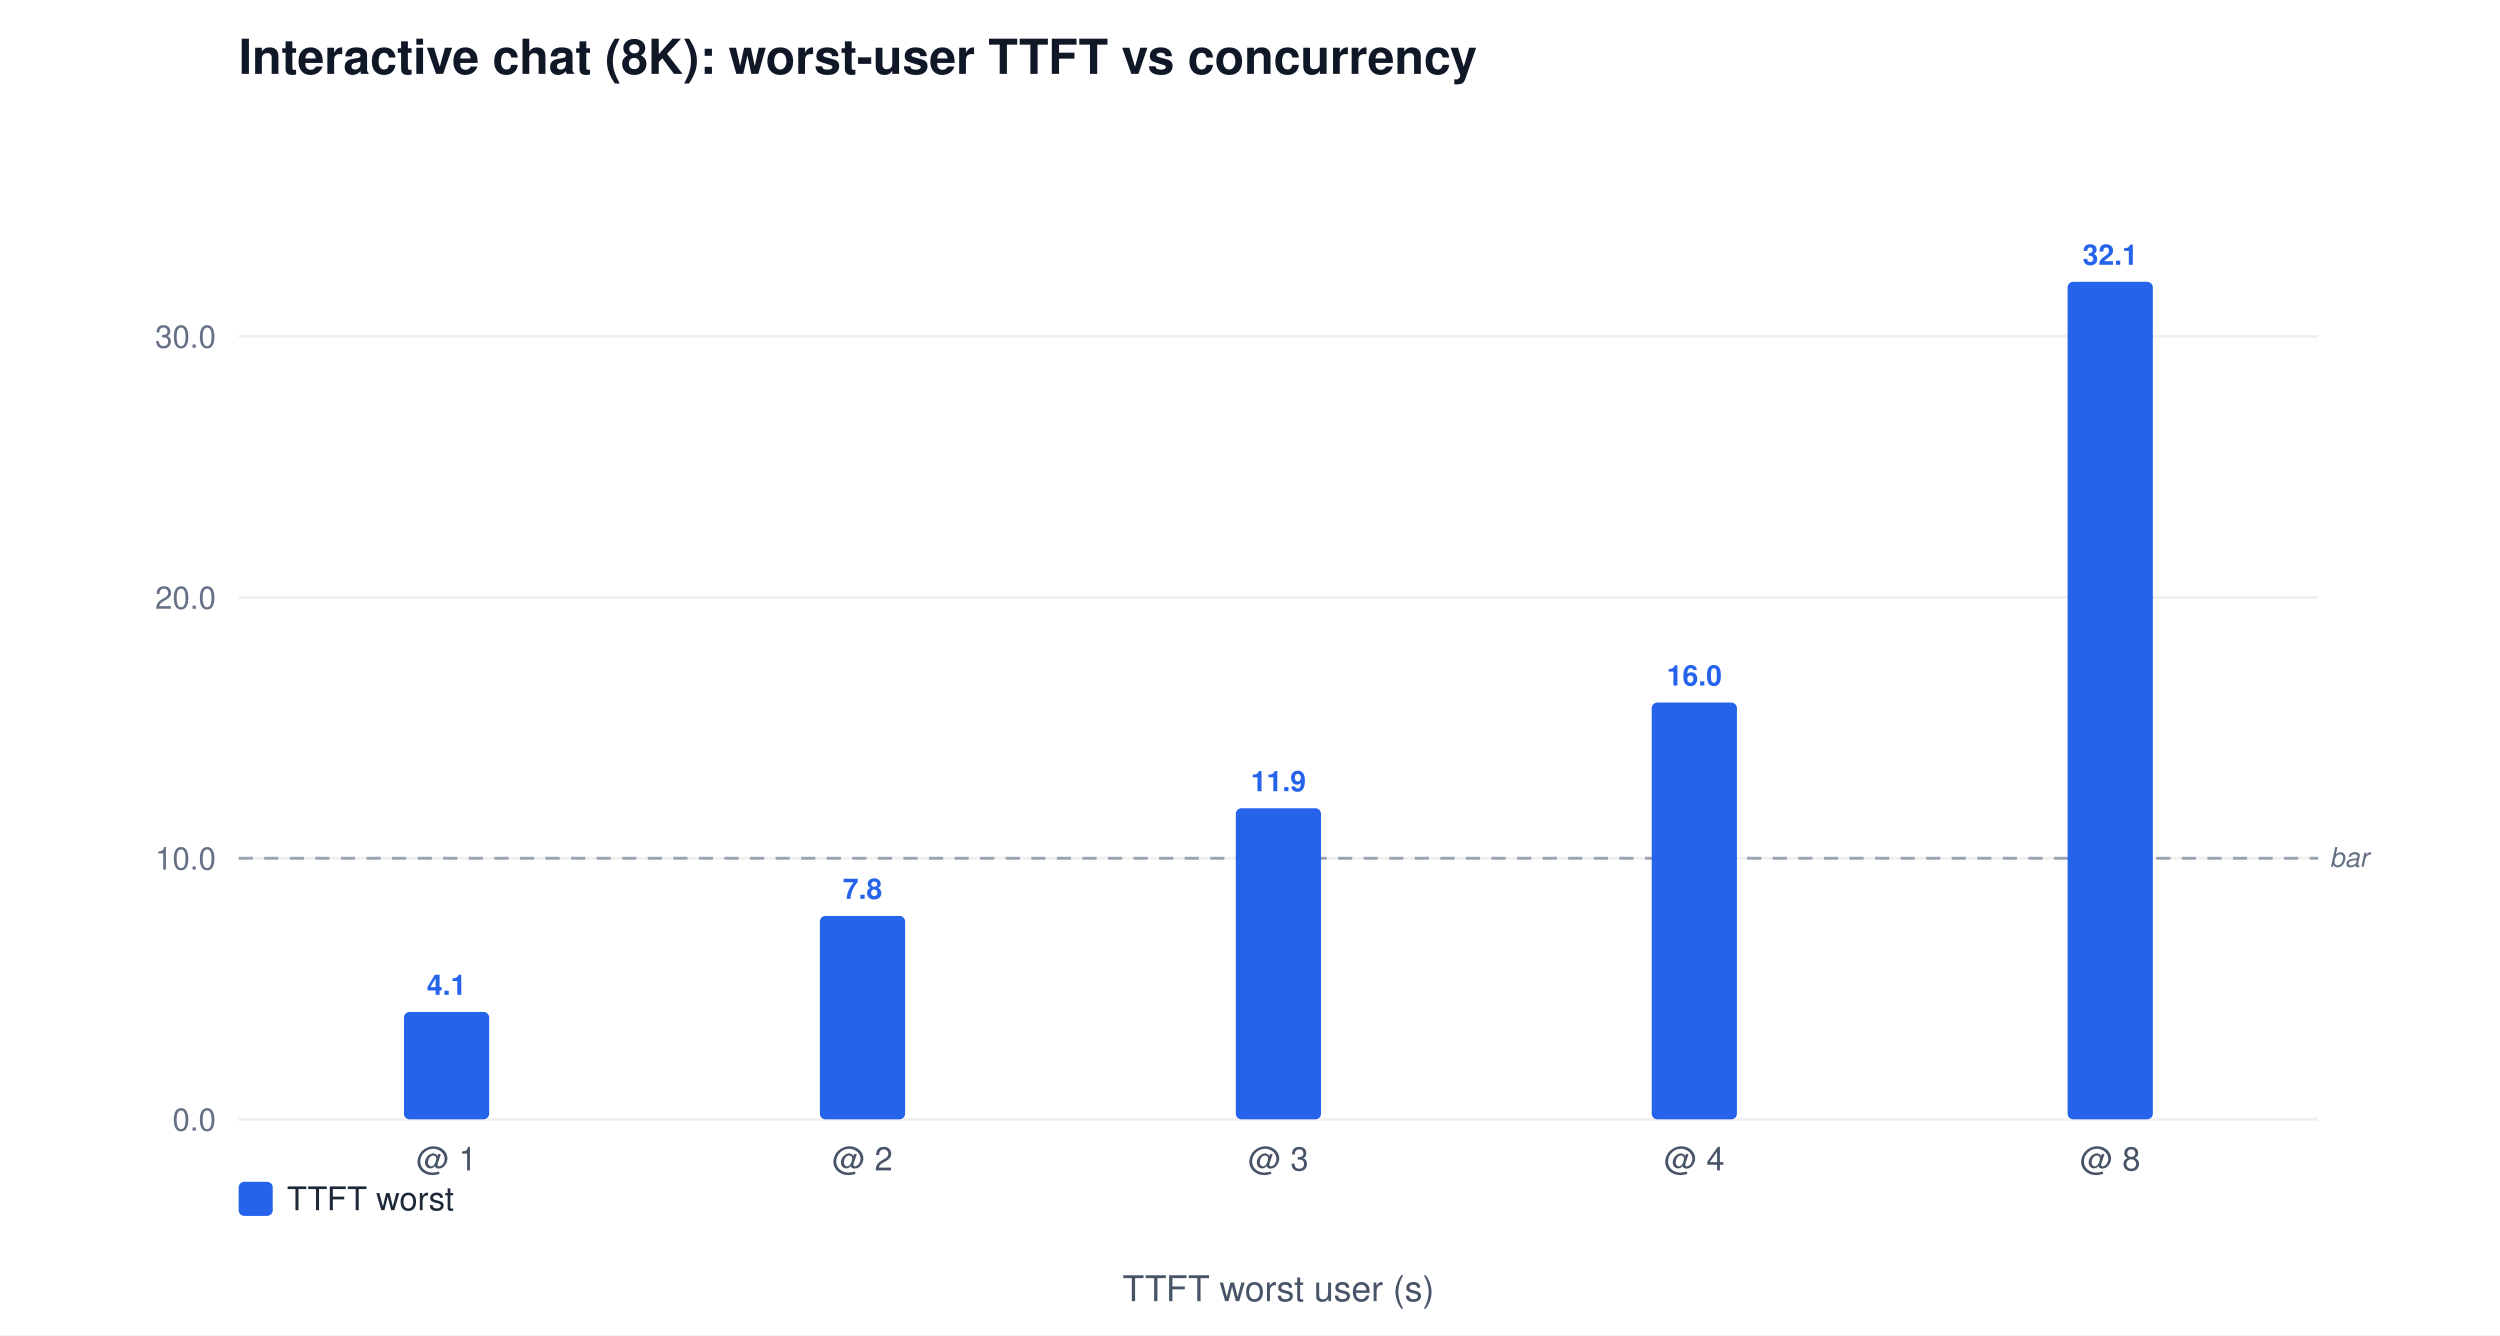
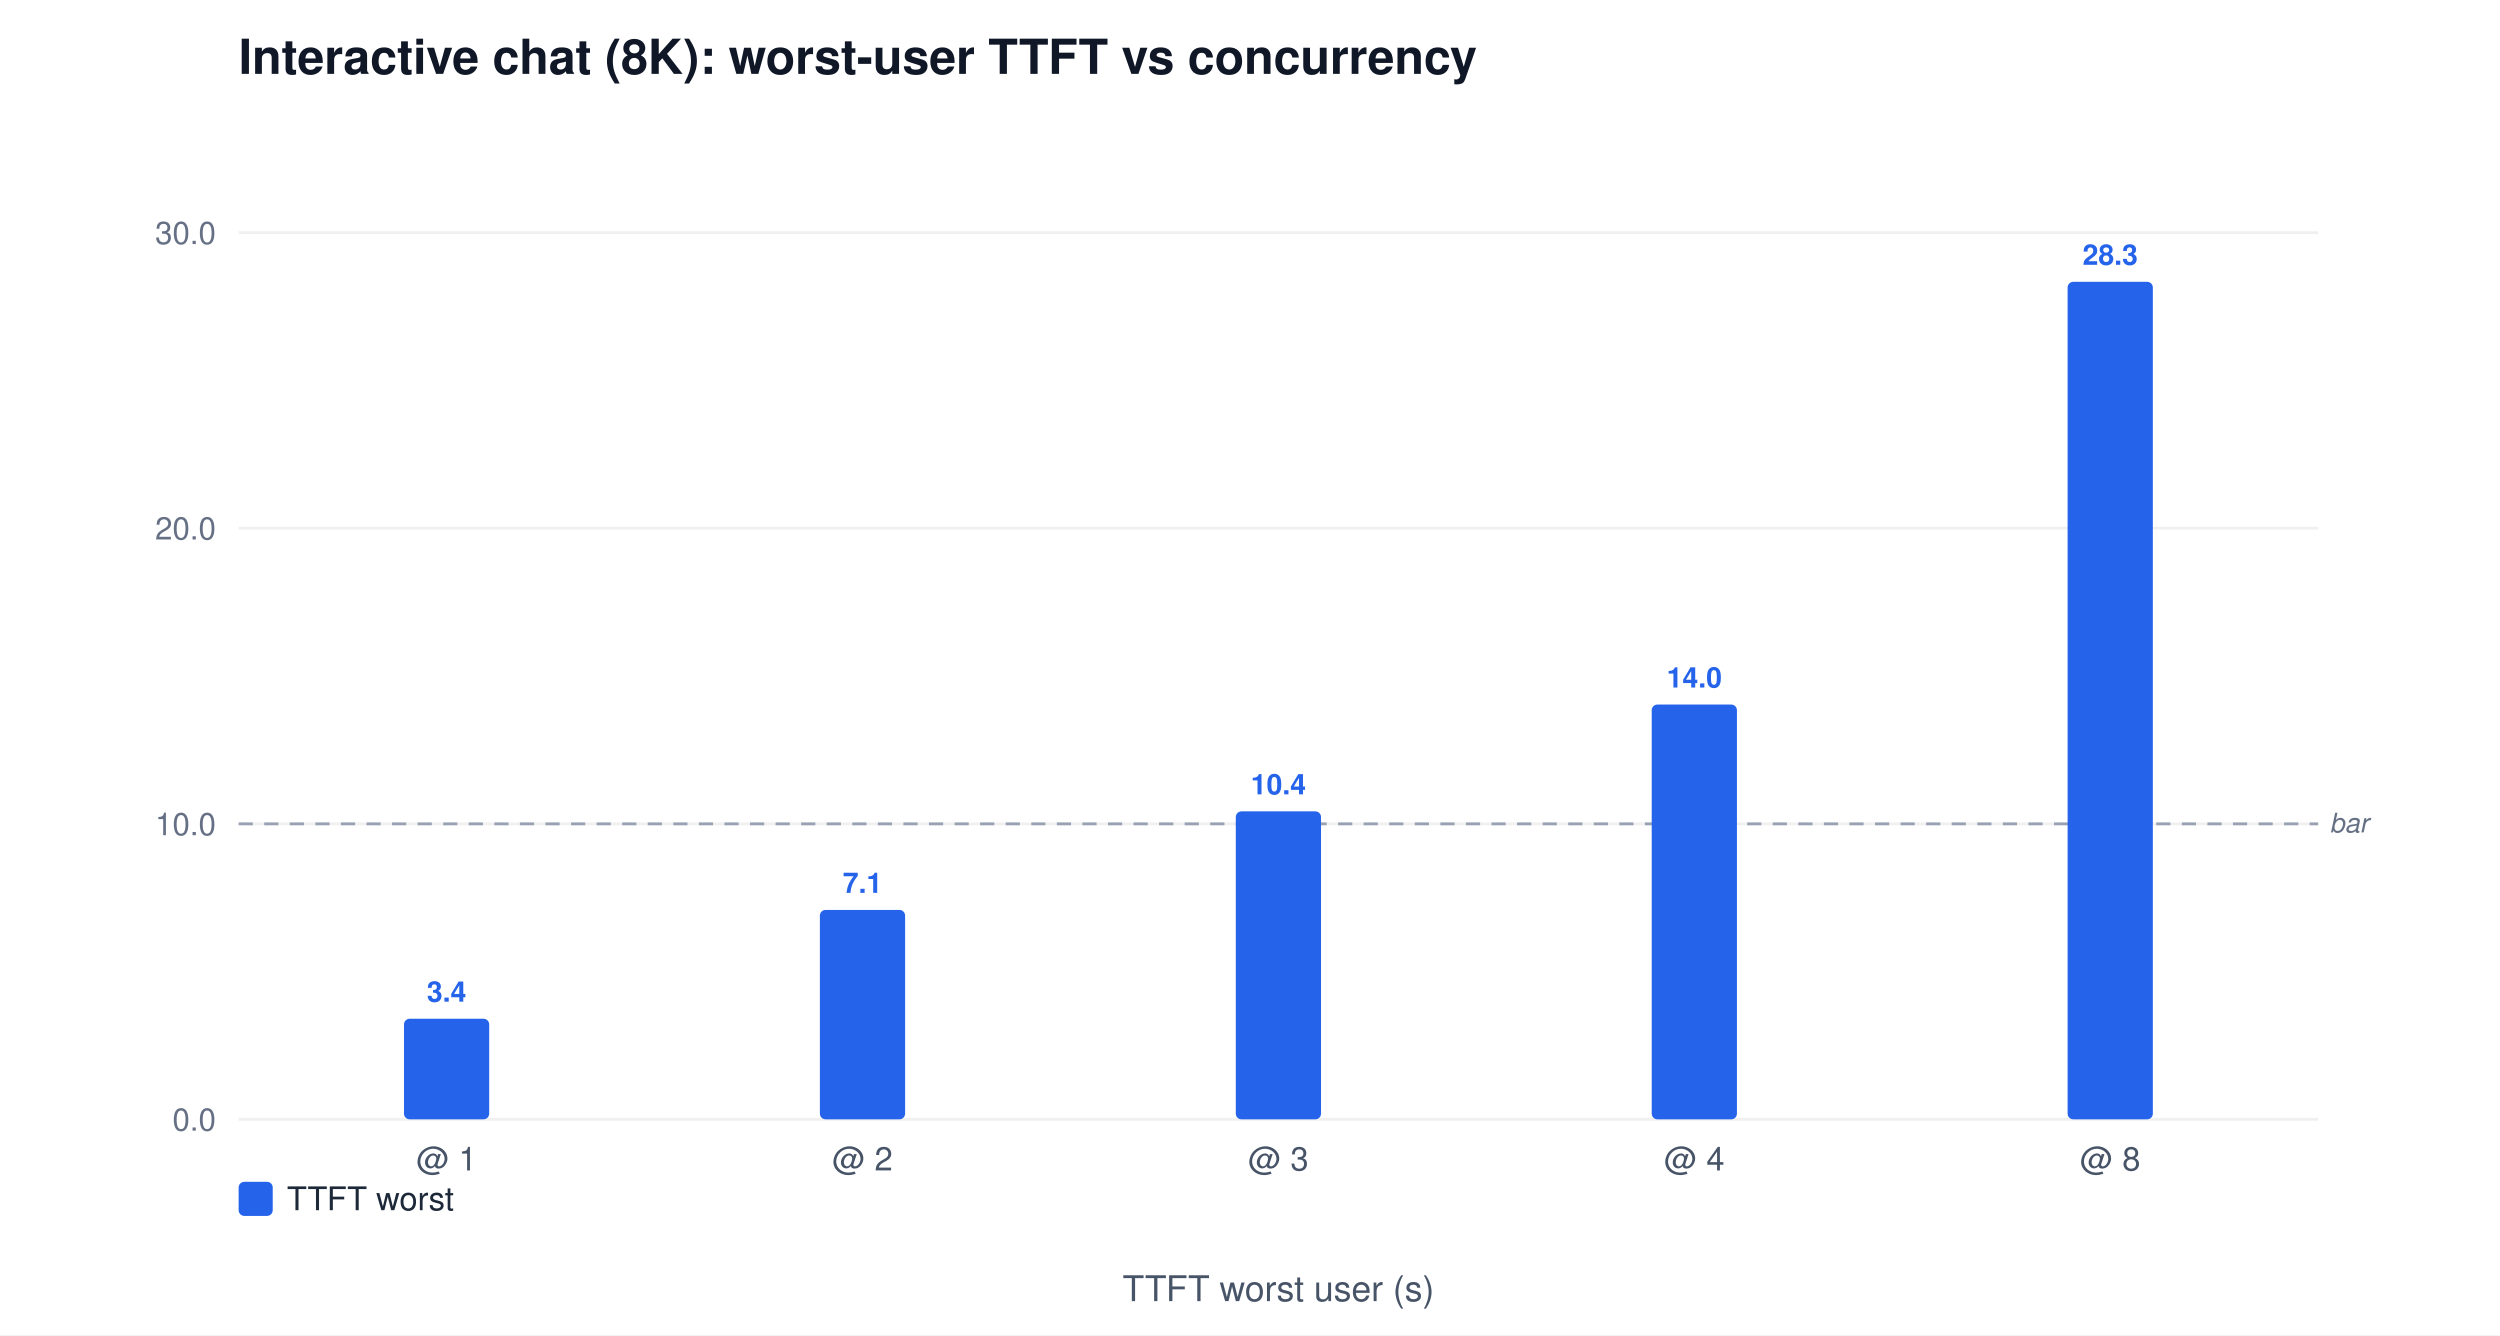
<svg xmlns="http://www.w3.org/2000/svg" width="880" height="470" viewBox="0 0 880 470" font-family="Segoe UI, Helvetica, Arial, sans-serif">
  <rect width="880" height="470" fill="#ffffff" />
  <text x="84" y="26" font-size="17" font-weight="600" fill="#101828">Interactive chat (8K): worst-user TTFT vs concurrency</text>
  <line x1="84" y1="394.0" x2="816" y2="394.0" stroke="#f0f0f0" stroke-width="1" />
  <text x="76" y="398.0" font-size="11" fill="#667085" text-anchor="end">0.0</text>
-   <line x1="84" y1="302.1" x2="816" y2="302.1" stroke="#f0f0f0" stroke-width="1" />
-   <text x="76" y="306.1" font-size="11" fill="#667085" text-anchor="end">10.0</text>
-   <line x1="84" y1="210.3" x2="816" y2="210.3" stroke="#f0f0f0" stroke-width="1" />
-   <text x="76" y="214.3" font-size="11" fill="#667085" text-anchor="end">20.0</text>
-   <line x1="84" y1="118.4" x2="816" y2="118.4" stroke="#f0f0f0" stroke-width="1" />
-   <text x="76" y="122.4" font-size="11" fill="#667085" text-anchor="end">30.0</text>
-   <line x1="84" y1="302.1" x2="816" y2="302.1" stroke="#98a2b3" stroke-width="1" stroke-dasharray="5 4" />
-   <text x="820" y="305.1" font-size="9.5" fill="#667085" font-style="italic">bar</text>
-   <rect x="142.2" y="356.2" width="30.0" height="37.8" fill="#2563eb" rx="2" />
-   <text x="157.2" y="350.2" font-size="10" fill="#2563eb" text-anchor="middle" font-weight="600">4.1</text>
+   <line x1="84" y1="290.0" x2="816" y2="290.0" stroke="#f0f0f0" stroke-width="1" />
+   <text x="76" y="294.0" font-size="11" fill="#667085" text-anchor="end">10.0</text>
+   <line x1="84" y1="185.9" x2="816" y2="185.9" stroke="#f0f0f0" stroke-width="1" />
+   <text x="76" y="189.9" font-size="11" fill="#667085" text-anchor="end">20.0</text>
+   <line x1="84" y1="81.9" x2="816" y2="81.9" stroke="#f0f0f0" stroke-width="1" />
+   <text x="76" y="85.9" font-size="11" fill="#667085" text-anchor="end">30.0</text>
+   <line x1="84" y1="290.0" x2="816" y2="290.0" stroke="#98a2b3" stroke-width="1" stroke-dasharray="5 4" />
+   <text x="820" y="293.0" font-size="9.5" fill="#667085" font-style="italic">bar</text>
+   <rect x="142.2" y="358.6" width="30.0" height="35.4" fill="#2563eb" rx="2" />
+   <text x="157.2" y="352.6" font-size="10" fill="#2563eb" text-anchor="middle" font-weight="600">3.4</text>
  <text x="157.2" y="412" font-size="11.5" fill="#475467" text-anchor="middle">@ 1</text>
-   <rect x="288.6" y="322.4" width="30.0" height="71.6" fill="#2563eb" rx="2" />
-   <text x="303.6" y="316.4" font-size="10" fill="#2563eb" text-anchor="middle" font-weight="600">7.8</text>
+   <rect x="288.6" y="320.3" width="30.0" height="73.7" fill="#2563eb" rx="2" />
+   <text x="303.6" y="314.3" font-size="10" fill="#2563eb" text-anchor="middle" font-weight="600">7.1</text>
  <text x="303.6" y="412" font-size="11.5" fill="#475467" text-anchor="middle">@ 2</text>
-   <rect x="435.0" y="284.5" width="30.0" height="109.5" fill="#2563eb" rx="2" />
-   <text x="450.0" y="278.5" font-size="10" fill="#2563eb" text-anchor="middle" font-weight="600">11.9</text>
+   <rect x="435.0" y="285.6" width="30.0" height="108.4" fill="#2563eb" rx="2" />
+   <text x="450.0" y="279.6" font-size="10" fill="#2563eb" text-anchor="middle" font-weight="600">10.4</text>
  <text x="450.0" y="412" font-size="11.5" fill="#475467" text-anchor="middle">@ 3</text>
-   <rect x="581.4" y="247.3" width="30.0" height="146.7" fill="#2563eb" rx="2" />
-   <text x="596.4" y="241.3" font-size="10" fill="#2563eb" text-anchor="middle" font-weight="600">16.0</text>
+   <rect x="581.4" y="248.0" width="30.0" height="146.0" fill="#2563eb" rx="2" />
+   <text x="596.4" y="242.0" font-size="10" fill="#2563eb" text-anchor="middle" font-weight="600">14.0</text>
  <text x="596.4" y="412" font-size="11.5" fill="#475467" text-anchor="middle">@ 4</text>
  <rect x="727.8" y="99.2" width="30.0" height="294.8" fill="#2563eb" rx="2" />
-   <text x="742.8" y="93.2" font-size="10" fill="#2563eb" text-anchor="middle" font-weight="600">32.1</text>
+   <text x="742.8" y="93.2" font-size="10" fill="#2563eb" text-anchor="middle" font-weight="600">28.3</text>
  <text x="742.8" y="412" font-size="11.5" fill="#475467" text-anchor="middle">@ 8</text>
  <rect x="84" y="416" width="12" height="12" fill="#2563eb" rx="2" />
  <text x="101" y="426" font-size="11.5" fill="#1d2939">TTFT worst</text>
  <text x="450" y="458" font-size="12.5" fill="#475467" text-anchor="middle">TTFT worst user (s)</text>
</svg>
